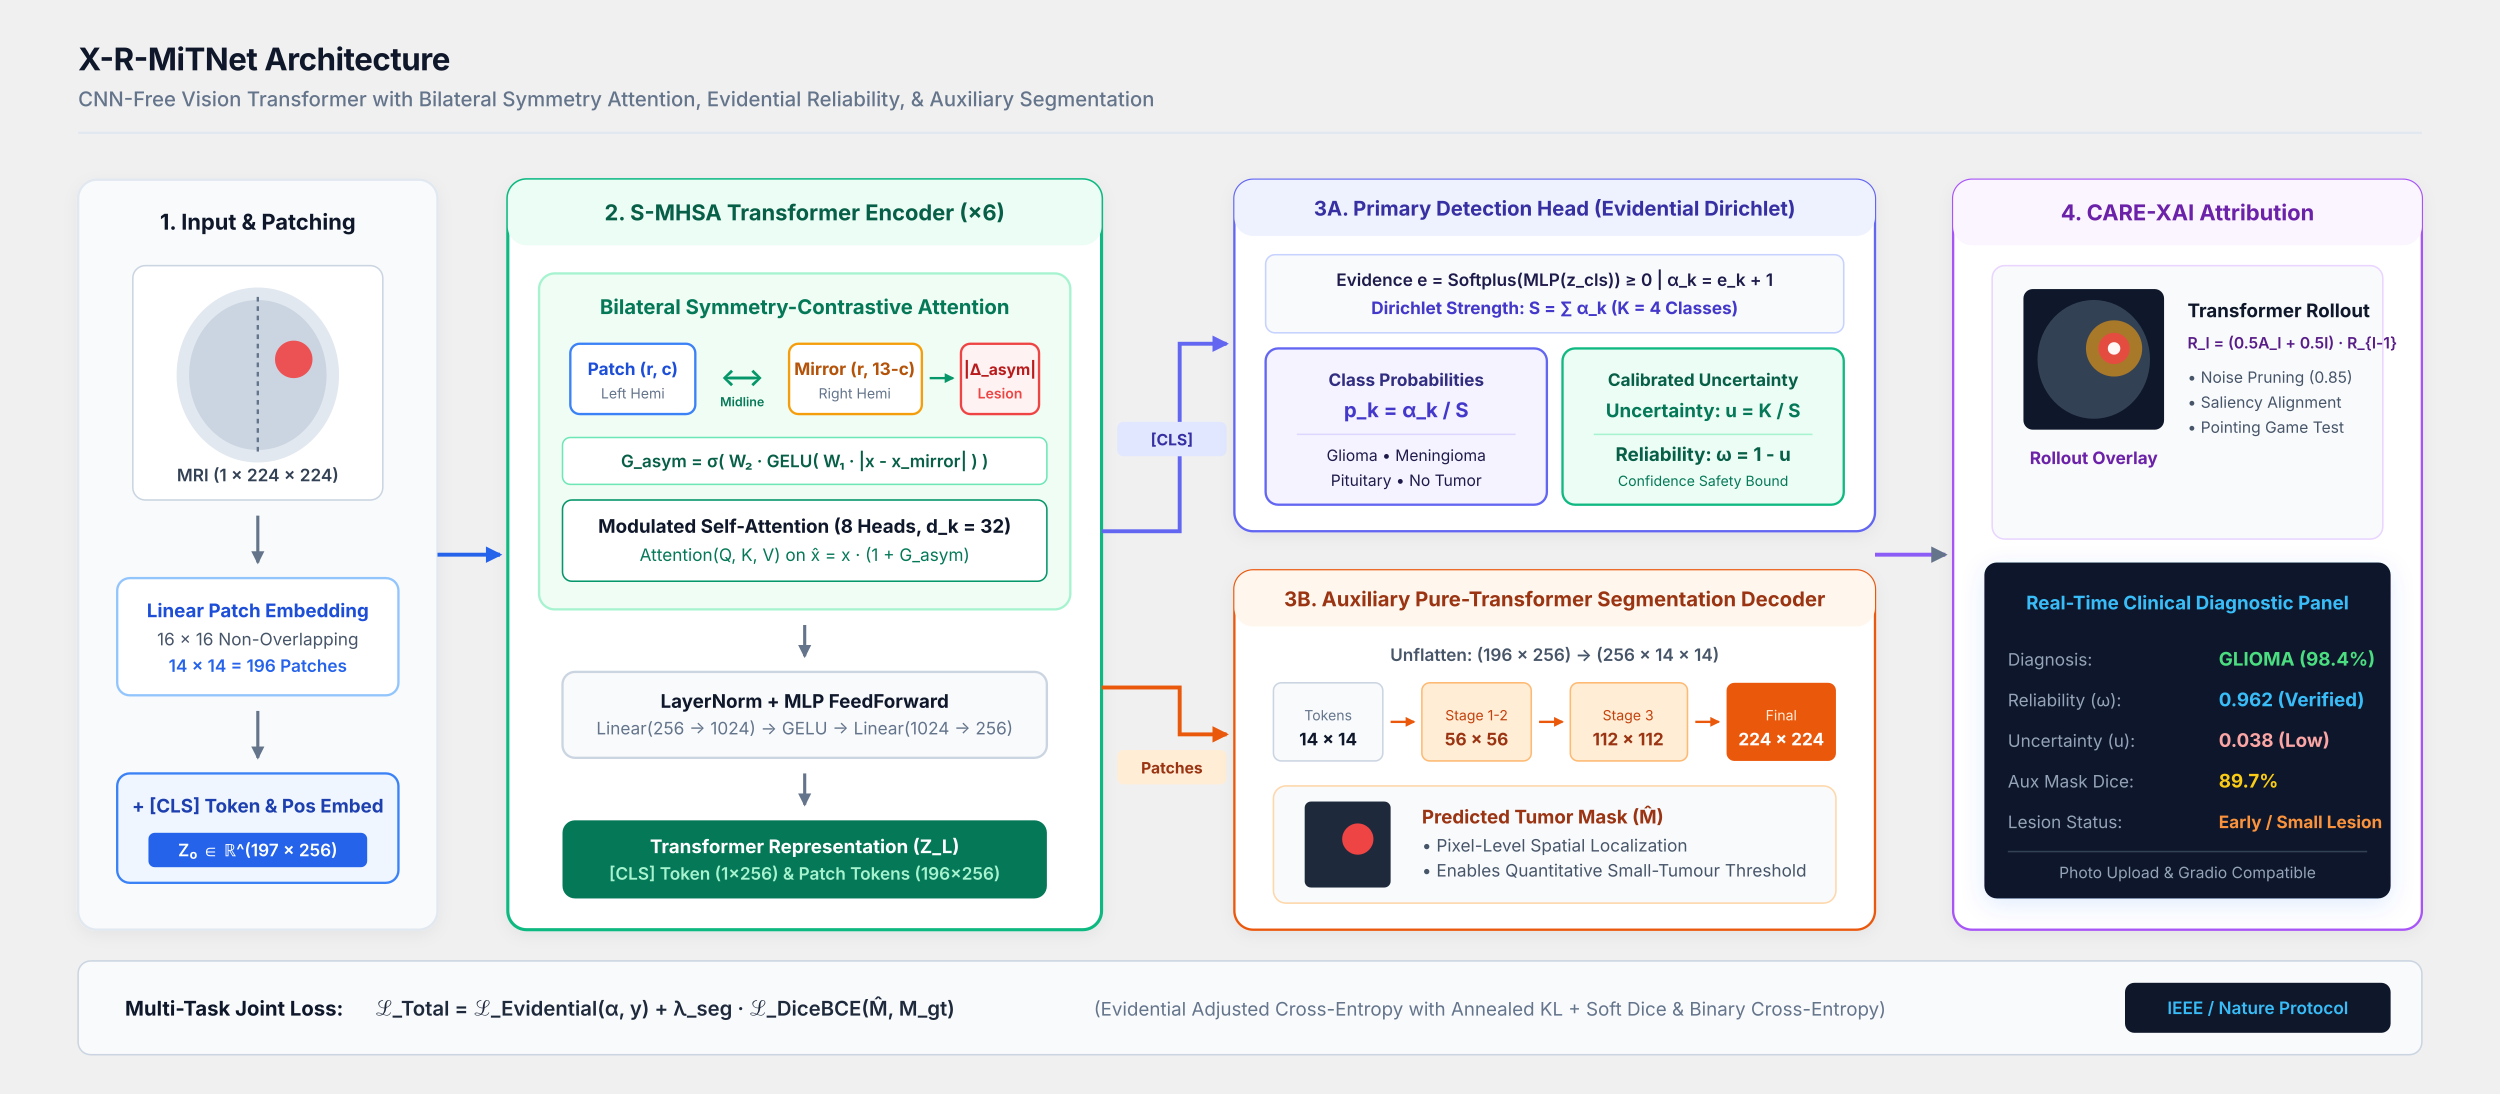
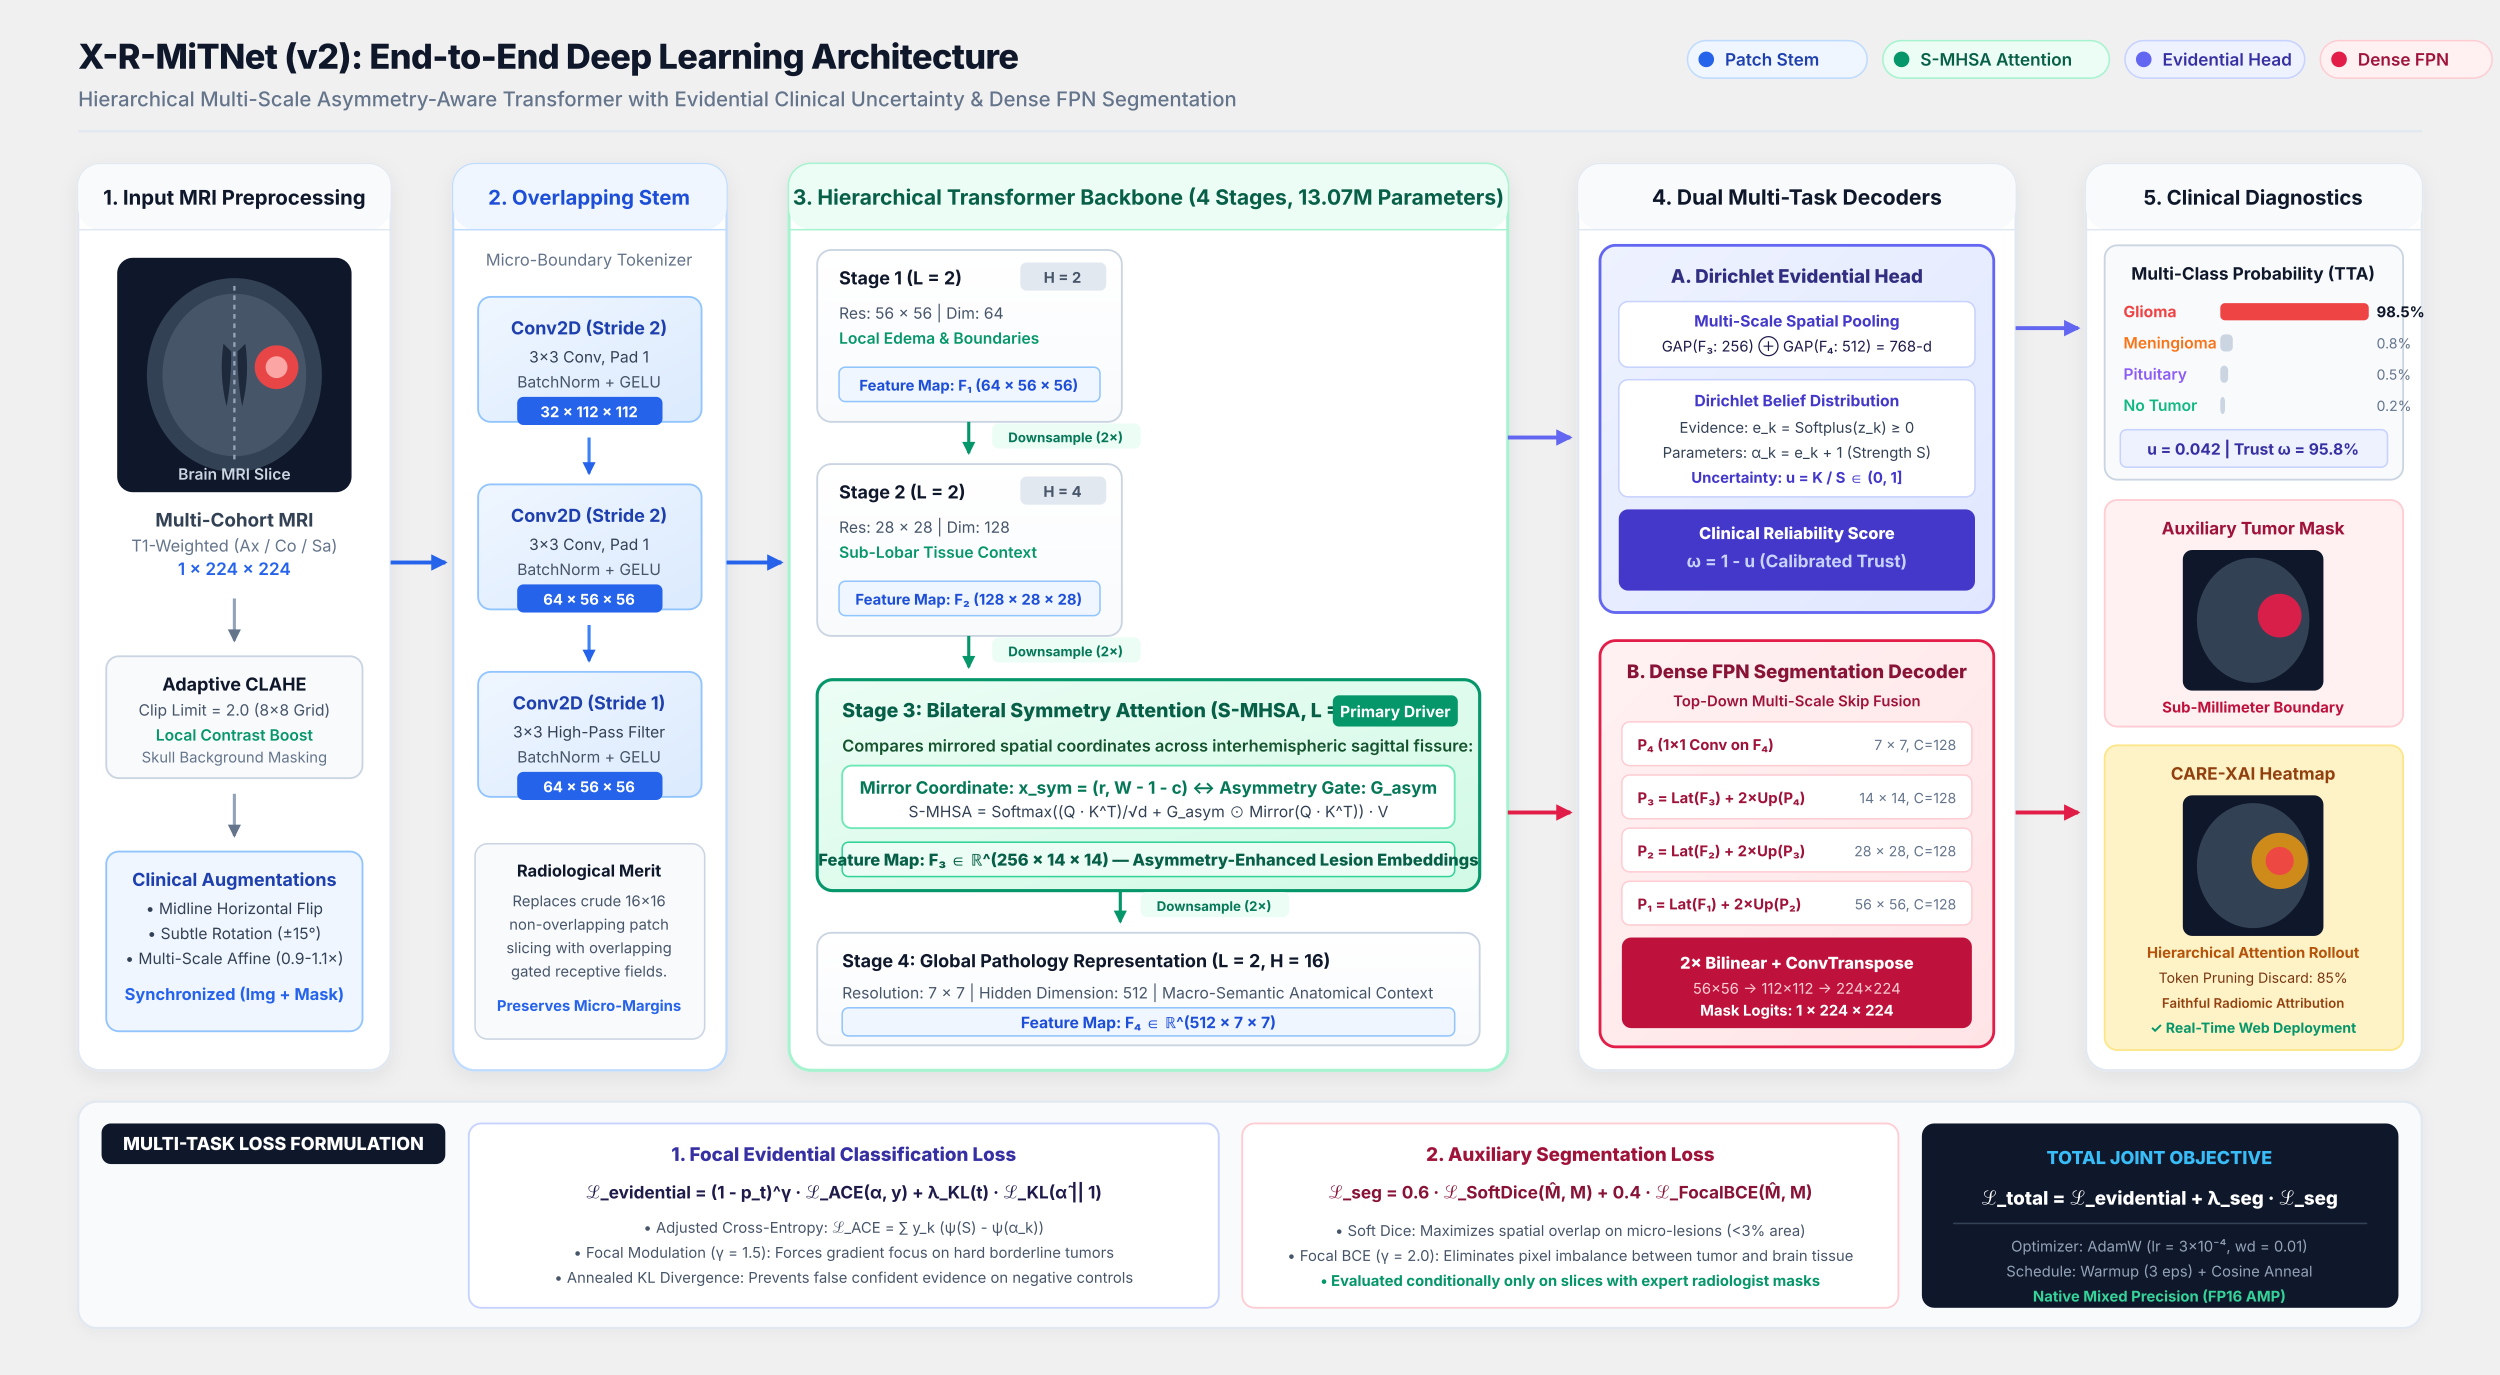
- <svg xmlns="http://www.w3.org/2000/svg" viewBox="0 0 1600 700" width="100%" height="100%" style="background:#ffffff; font-family:'Inter', -apple-system, BlinkMacSystemFont, 'Segoe UI', Roboto, Helvetica, Arial, sans-serif;">
+ <svg xmlns="http://www.w3.org/2000/svg" viewBox="0 0 1600 880" width="100%" height="100%" style="background:#ffffff; font-family:'Inter', -apple-system, BlinkMacSystemFont, 'Segoe UI', Roboto, Helvetica, Arial, sans-serif;">
  <defs>
-     <filter id="shadow-card" x="-4%" y="-4%" width="108%" height="110%" filterUnits="userSpaceOnUse">
-       <feDropShadow dx="0" dy="3" stdDeviation="5" flood-color="#0f172a" flood-opacity="0.05" />
+     <filter id="shadow-soft" x="-4%" y="-3%" width="108%" height="108%" filterUnits="userSpaceOnUse">
+       <feDropShadow dx="0" dy="2" stdDeviation="4" flood-color="#0f172a" flood-opacity="0.04" />
    </filter>
-     <filter id="shadow-active" x="-6%" y="-6%" width="112%" height="115%" filterUnits="userSpaceOnUse">
-       <feDropShadow dx="0" dy="4" stdDeviation="8" flood-color="#2563eb" flood-opacity="0.12" />
+     <filter id="shadow-card" x="-4%" y="-3%" width="108%" height="108%" filterUnits="userSpaceOnUse">
+       <feDropShadow dx="0" dy="4" stdDeviation="6" flood-color="#0f172a" flood-opacity="0.07" />
+     </filter>
+     <filter id="shadow-active" x="-5%" y="-4%" width="110%" height="110%" filterUnits="userSpaceOnUse">
+       <feDropShadow dx="0" dy="5" stdDeviation="8" flood-color="#2563eb" flood-opacity="0.10" />
    </filter>
    <marker id="arr-gray" viewBox="0 0 10 10" refX="6" refY="5" markerWidth="6" markerHeight="6" orient="auto-start-reverse">
      <path d="M 0 1.5 L 7 5 L 0 8.5 z" fill="#64748b" />
    </marker>
    <marker id="arr-blue" viewBox="0 0 10 10" refX="6" refY="5" markerWidth="6" markerHeight="6" orient="auto-start-reverse">
      <path d="M 0 1.5 L 7 5 L 0 8.5 z" fill="#2563eb" />
    </marker>
-     <marker id="arr-green" viewBox="0 0 10 10" refX="6" refY="5" markerWidth="6" markerHeight="6" orient="auto-start-reverse">
+     <marker id="arr-emerald" viewBox="0 0 10 10" refX="6" refY="5" markerWidth="6" markerHeight="6" orient="auto-start-reverse">
      <path d="M 0 1.5 L 7 5 L 0 8.5 z" fill="#059669" />
    </marker>
    <marker id="arr-indigo" viewBox="0 0 10 10" refX="6" refY="5" markerWidth="6" markerHeight="6" orient="auto-start-reverse">
      <path d="M 0 1.5 L 7 5 L 0 8.5 z" fill="#6366f1" />
    </marker>
-     <marker id="arr-orange" viewBox="0 0 10 10" refX="6" refY="5" markerWidth="6" markerHeight="6" orient="auto-start-reverse">
-       <path d="M 0 1.5 L 7 5 L 0 8.5 z" fill="#ea580c" />
-     </marker>
+     <marker id="arr-rose" viewBox="0 0 10 10" refX="6" refY="5" markerWidth="6" markerHeight="6" orient="auto-start-reverse">
+       <path d="M 0 1.5 L 7 5 L 0 8.5 z" fill="#e11d48" />
+     </marker>
+     <linearGradient id="grad-stem" x1="0%" y1="0%" x2="100%" y2="100%">
+       <stop offset="0%" stop-color="#eff6ff" />
+       <stop offset="100%" stop-color="#dbeafe" />
+     </linearGradient>
+     <linearGradient id="grad-stage" x1="0%" y1="0%" x2="0%" y2="100%">
+       <stop offset="0%" stop-color="#ffffff" />
+       <stop offset="100%" stop-color="#f8fafc" />
+     </linearGradient>
+     <linearGradient id="grad-symmetry" x1="0%" y1="0%" x2="100%" y2="100%">
+       <stop offset="0%" stop-color="#ecfdf5" />
+       <stop offset="100%" stop-color="#d1fae5" />
+     </linearGradient>
+     <linearGradient id="grad-evidential" x1="0%" y1="0%" x2="100%" y2="100%">
+       <stop offset="0%" stop-color="#eef2ff" />
+       <stop offset="100%" stop-color="#e0e7ff" />
+     </linearGradient>
+     <linearGradient id="grad-fpn" x1="0%" y1="0%" x2="100%" y2="100%">
+       <stop offset="0%" stop-color="#fff1f2" />
+       <stop offset="100%" stop-color="#ffe4e6" />
+     </linearGradient>
  </defs>
-   <text x="50" y="45" fill="#0f172a" font-size="20" font-weight="700" letter-spacing="-0.3">
-     X-R-MiTNet Architecture
-   </text>
-   <text x="50" y="68" fill="#64748b" font-size="13" font-weight="500">
-     CNN-Free Vision Transformer with Bilateral Symmetry Attention, Evidential Reliability, &amp; Auxiliary Segmentation
-   </text>
-   <line x1="50" y1="85" x2="1550" y2="85" stroke="#e2e8f0" stroke-width="1.5" />
-   <g id="block-input" transform="translate(50, 115)">
-     <rect x="0" y="0" width="230" height="480" rx="12" fill="#f8fafc" stroke="#e2e8f0" stroke-width="1.5" filter="url(#shadow-card)" />
-     <text x="115" y="32" fill="#0f172a" font-size="14" font-weight="700" text-anchor="middle">1. Input &amp; Patching</text>
-     <rect x="35" y="55" width="160" height="150" rx="8" fill="#ffffff" stroke="#cbd5e1" stroke-width="1" />
-     <ellipse cx="115" cy="125" rx="52" ry="56" fill="#e2e8f0" />
-     <ellipse cx="115" cy="125" rx="44" ry="48" fill="#cbd5e1" />
-     <line x1="115" y1="75" x2="115" y2="175" stroke="#64748b" stroke-width="1.5" stroke-dasharray="3,3" />
-     <circle cx="138" cy="115" r="12" fill="#ef4444" opacity="0.9" />
-     <text x="115" y="193" fill="#334155" font-size="11" font-weight="600" text-anchor="middle">MRI (1 × 224 × 224)</text>
-     <line x1="115" y1="215" x2="115" y2="245" stroke="#64748b" stroke-width="2" marker-end="url(#arr-gray)" />
-     <rect x="25" y="255" width="180" height="75" rx="8" fill="#ffffff" stroke="#93c5fd" stroke-width="1.5" />
-     <text x="115" y="280" fill="#1d4ed8" font-size="12" font-weight="700" text-anchor="middle">Linear Patch Embedding</text>
-     <text x="115" y="298" fill="#475569" font-size="11" text-anchor="middle">16 × 16 Non-Overlapping</text>
-     <text x="115" y="315" fill="#2563eb" font-size="11" font-weight="600" text-anchor="middle">14 × 14 = 196 Patches</text>
-     <line x1="115" y1="340" x2="115" y2="370" stroke="#64748b" stroke-width="2" marker-end="url(#arr-gray)" />
-     <rect x="25" y="380" width="180" height="70" rx="8" fill="#eff6ff" stroke="#3b82f6" stroke-width="1.5" />
-     <text x="115" y="405" fill="#1e40af" font-size="12" font-weight="700" text-anchor="middle">+ [CLS] Token &amp; Pos Embed</text>
-     <rect x="45" y="418" width="140" height="22" rx="4" fill="#2563eb" />
-     <text x="115" y="433" fill="#ffffff" font-size="11" font-weight="600" text-anchor="middle">Z₀ ∈ ℝ^(197 × 256)</text>
-   </g>
-   <line x1="280" y1="355" x2="320" y2="355" stroke="#2563eb" stroke-width="2.5" marker-end="url(#arr-blue)" />
-   <g id="block-encoder" transform="translate(325, 115)">
-     <rect x="0" y="0" width="380" height="480" rx="12" fill="#ffffff" stroke="#10b981" stroke-width="2" filter="url(#shadow-card)" />
-     <rect x="0" y="0" width="380" height="42" rx="12" fill="#ecfdf5" />
-     <text x="190" y="26" fill="#065f46" font-size="14" font-weight="700" text-anchor="middle">
-       2. S-MHSA Transformer Encoder (×6)
+   <g id="header">
+     <text x="50" y="44" fill="#0f172a" font-size="22" font-weight="800" letter-spacing="-0.4">
+       X-R-MiTNet (v2): End-to-End Deep Learning Architecture
    </text>
-     <rect x="20" y="60" width="340" height="215" rx="10" fill="#f0fdf4" stroke="#a7f3d0" stroke-width="1.5" />
-     <text x="190" y="86" fill="#047857" font-size="13" font-weight="700" text-anchor="middle">
-       Bilateral Symmetry-Contrastive Attention
+     <text x="50" y="68" fill="#64748b" font-size="13" font-weight="500">
+       Hierarchical Multi-Scale Asymmetry-Aware Transformer with Evidential Clinical Uncertainty &amp; Dense FPN Segmentation
    </text>
-     <g transform="translate(40, 105)">
-       <rect x="0" y="0" width="80" height="45" rx="6" fill="#ffffff" stroke="#3b82f6" stroke-width="1.5" />
-       <text x="40" y="20" fill="#1d4ed8" font-size="11" font-weight="700" text-anchor="middle">Patch (r, c)</text>
-       <text x="40" y="35" fill="#64748b" font-size="9" text-anchor="middle">Left Hemi</text>
-       <text x="110" y="27" fill="#059669" font-size="16" font-weight="700" text-anchor="middle">⟷</text>
-       <text x="110" y="40" fill="#047857" font-size="8" font-weight="600" text-anchor="middle">Midline</text>
-       <rect x="140" y="0" width="85" height="45" rx="6" fill="#ffffff" stroke="#f59e0b" stroke-width="1.5" />
-       <text x="182" y="20" fill="#b45309" font-size="11" font-weight="700" text-anchor="middle">Mirror (r, 13-c)</text>
-       <text x="182" y="35" fill="#64748b" font-size="9" text-anchor="middle">Right Hemi</text>
-       <line x1="230" y1="22" x2="245" y2="22" stroke="#059669" stroke-width="1.5" marker-end="url(#arr-green)" />
-       <rect x="250" y="0" width="50" height="45" rx="6" fill="#fef2f2" stroke="#ef4444" stroke-width="1.5" />
-       <text x="275" y="20" fill="#b91c1c" font-size="10" font-weight="700" text-anchor="middle">|Δ_asym|</text>
-       <text x="275" y="35" fill="#ef4444" font-size="9" font-weight="600" text-anchor="middle">Lesion</text>
-     </g>
-     <rect x="35" y="165" width="310" height="30" rx="5" fill="#ffffff" stroke="#6ee7b7" stroke-width="1" />
-     <text x="190" y="184" fill="#065f46" font-size="11" font-weight="600" text-anchor="middle">
-       G_asym = σ( W₂ · GELU( W₁ · |x - x_mirror| ) )
+     <g transform="translate(1080, 26)">
+       <rect x="0" y="0" width="115" height="24" rx="12" fill="#eff6ff" stroke="#bfdbfe" />
+       <circle cx="12" cy="12" r="5" fill="#2563eb" />
+       <text x="24" y="16" fill="#1e40af" font-size="11" font-weight="600">Patch Stem</text>
+       <rect x="125" y="0" width="145" height="24" rx="12" fill="#ecfdf5" stroke="#a7f3d0" />
+       <circle cx="137" cy="12" r="5" fill="#059669" />
+       <text x="149" y="16" fill="#065f46" font-size="11" font-weight="600">S-MHSA Attention</text>
+       <rect x="280" y="0" width="115" height="24" rx="12" fill="#eef2ff" stroke="#c7d2fe" />
+       <circle cx="292" cy="12" r="5" fill="#6366f1" />
+       <text x="304" y="16" fill="#3730a3" font-size="11" font-weight="600">Evidential Head</text>
+       <rect x="405" y="0" width="110" height="24" rx="12" fill="#fff1f2" stroke="#fecdd3" />
+       <circle cx="417" cy="12" r="5" fill="#e11d48" />
+       <text x="429" y="16" fill="#9f1239" font-size="11" font-weight="600">Dense FPN</text>
+     </g>
+     <line x1="50" y1="84" x2="1550" y2="84" stroke="#e2e8f0" stroke-width="1.5" />
+   </g>
+   <g id="col-input" transform="translate(50, 105)">
+     <rect x="0" y="0" width="200" height="580" rx="14" fill="#ffffff" stroke="#e2e8f0" stroke-width="1.5" filter="url(#shadow-card)" />
+     <rect x="0" y="0" width="200" height="42" rx="14" fill="#f8fafc" />
+     <text x="100" y="26" fill="#0f172a" font-size="13" font-weight="700" text-anchor="middle">1. Input MRI Preprocessing</text>
+     <line x1="0" y1="42" x2="200" y2="42" stroke="#e2e8f0" stroke-width="1" />
+     <g transform="translate(25, 60)">
+       <rect x="0" y="0" width="150" height="150" rx="10" fill="#0f172a" />
+       <ellipse cx="75" cy="75" rx="56" ry="62" fill="#334155" />
+       <ellipse cx="75" cy="75" rx="46" ry="52" fill="#475569" />
+       <path d="M 68 55 Q 65 75 70 95 Q 73 80 73 60 Z" fill="#1e293b" />
+       <path d="M 82 55 Q 85 75 80 95 Q 77 80 77 60 Z" fill="#1e293b" />
+       <line x1="75" y1="18" x2="75" y2="132" stroke="#94a3b8" stroke-width="1.5" stroke-dasharray="3,3" />
+       <circle cx="102" cy="70" r="14" fill="#ef4444" opacity="0.95" />
+       <circle cx="102" cy="70" r="7" fill="#fca5a5" />
+       <text x="75" y="142" fill="#cbd5e1" font-size="10" font-weight="600" text-anchor="middle">Brain MRI Slice</text>
+     </g>
+     <text x="100" y="232" fill="#334155" font-size="12" font-weight="700" text-anchor="middle">Multi-Cohort MRI</text>
+     <text x="100" y="248" fill="#64748b" font-size="10.5" text-anchor="middle">T1-Weighted (Ax / Co / Sa)</text>
+     <text x="100" y="263" fill="#2563eb" font-size="11" font-weight="600" text-anchor="middle">1 × 224 × 224</text>
+     <line x1="100" y1="278" x2="100" y2="305" stroke="#94a3b8" stroke-width="2" marker-end="url(#arr-gray)" />
+     <rect x="18" y="315" width="164" height="78" rx="8" fill="#f8fafc" stroke="#cbd5e1" stroke-width="1.2" />
+     <text x="100" y="337" fill="#0f172a" font-size="11.5" font-weight="700" text-anchor="middle">Adaptive CLAHE</text>
+     <text x="100" y="353" fill="#475569" font-size="10" text-anchor="middle">Clip Limit = 2.0 (8×8 Grid)</text>
+     <text x="100" y="369" fill="#059669" font-size="10" font-weight="600" text-anchor="middle">Local Contrast Boost</text>
+     <text x="100" y="383" fill="#64748b" font-size="9.5" text-anchor="middle">Skull Background Masking</text>
+     <line x1="100" y1="403" x2="100" y2="430" stroke="#94a3b8" stroke-width="2" marker-end="url(#arr-gray)" />
+     <rect x="18" y="440" width="164" height="115" rx="8" fill="#eff6ff" stroke="#93c5fd" stroke-width="1.2" />
+     <text x="100" y="462" fill="#1e40af" font-size="11.5" font-weight="700" text-anchor="middle">Clinical Augmentations</text>
+     <text x="100" y="480" fill="#334155" font-size="10" text-anchor="middle">• Midline Horizontal Flip</text>
+     <text x="100" y="496" fill="#334155" font-size="10" text-anchor="middle">• Subtle Rotation (±15°)</text>
+     <text x="100" y="512" fill="#334155" font-size="10" text-anchor="middle">• Multi-Scale Affine (0.9-1.1×)</text>
+     <text x="100" y="535" fill="#2563eb" font-size="10.5" font-weight="700" text-anchor="middle">Synchronized (Img + Mask)</text>
+   </g>
+   <line x1="250" y1="360" x2="285" y2="360" stroke="#2563eb" stroke-width="2.5" marker-end="url(#arr-blue)" />
+   <g id="col-stem" transform="translate(290, 105)">
+     <rect x="0" y="0" width="175" height="580" rx="14" fill="#ffffff" stroke="#bfdbfe" stroke-width="1.5" filter="url(#shadow-card)" />
+     <rect x="0" y="0" width="175" height="42" rx="14" fill="#eff6ff" />
+     <text x="87" y="26" fill="#1d4ed8" font-size="13" font-weight="700" text-anchor="middle">2. Overlapping Stem</text>
+     <line x1="0" y1="42" x2="175" y2="42" stroke="#bfdbfe" stroke-width="1" />
+     <text x="87" y="65" fill="#64748b" font-size="10.5" text-anchor="middle">Micro-Boundary Tokenizer</text>
+     <g transform="translate(16, 85)">
+       <rect x="0" y="0" width="143" height="80" rx="8" fill="url(#grad-stem)" stroke="#93c5fd" stroke-width="1.2" />
+       <text x="71" y="24" fill="#1e40af" font-size="11.5" font-weight="700" text-anchor="middle">Conv2D (Stride 2)</text>
+       <text x="71" y="42" fill="#334155" font-size="10" text-anchor="middle">3×3 Conv, Pad 1</text>
+       <text x="71" y="58" fill="#475569" font-size="10" text-anchor="middle">BatchNorm + GELU</text>
+       <rect x="25" y="64" width="93" height="18" rx="4" fill="#2563eb" />
+       <text x="71" y="77" fill="#ffffff" font-size="9.5" font-weight="700" text-anchor="middle">32 × 112 × 112</text>
+     </g>
+     <line x1="87" y1="175" x2="87" y2="198" stroke="#3b82f6" stroke-width="2" marker-end="url(#arr-blue)" />
+     <g transform="translate(16, 205)">
+       <rect x="0" y="0" width="143" height="80" rx="8" fill="url(#grad-stem)" stroke="#93c5fd" stroke-width="1.2" />
+       <text x="71" y="24" fill="#1e40af" font-size="11.5" font-weight="700" text-anchor="middle">Conv2D (Stride 2)</text>
+       <text x="71" y="42" fill="#334155" font-size="10" text-anchor="middle">3×3 Conv, Pad 1</text>
+       <text x="71" y="58" fill="#475569" font-size="10" text-anchor="middle">BatchNorm + GELU</text>
+       <rect x="25" y="64" width="93" height="18" rx="4" fill="#2563eb" />
+       <text x="71" y="77" fill="#ffffff" font-size="9.5" font-weight="700" text-anchor="middle">64 × 56 × 56</text>
+     </g>
+     <line x1="87" y1="295" x2="87" y2="318" stroke="#3b82f6" stroke-width="2" marker-end="url(#arr-blue)" />
+     <g transform="translate(16, 325)">
+       <rect x="0" y="0" width="143" height="80" rx="8" fill="url(#grad-stem)" stroke="#93c5fd" stroke-width="1.2" />
+       <text x="71" y="24" fill="#1e40af" font-size="11.5" font-weight="700" text-anchor="middle">Conv2D (Stride 1)</text>
+       <text x="71" y="42" fill="#334155" font-size="10" text-anchor="middle">3×3 High-Pass Filter</text>
+       <text x="71" y="58" fill="#475569" font-size="10" text-anchor="middle">BatchNorm + GELU</text>
+       <rect x="25" y="64" width="93" height="18" rx="4" fill="#2563eb" />
+       <text x="71" y="77" fill="#ffffff" font-size="9.5" font-weight="700" text-anchor="middle">64 × 56 × 56</text>
+     </g>
+     <rect x="14" y="435" width="147" height="125" rx="8" fill="#f8fafc" stroke="#cbd5e1" stroke-width="1" />
+     <text x="87" y="456" fill="#0f172a" font-size="10.5" font-weight="700" text-anchor="middle">Radiological Merit</text>
+     <text x="87" y="475" fill="#475569" font-size="9.5" text-anchor="middle">Replaces crude 16×16</text>
+     <text x="87" y="490" fill="#475569" font-size="9.5" text-anchor="middle">non-overlapping patch</text>
+     <text x="87" y="505" fill="#475569" font-size="9.5" text-anchor="middle">slicing with overlapping</text>
+     <text x="87" y="520" fill="#475569" font-size="9.5" text-anchor="middle">gated receptive fields.</text>
+     <text x="87" y="542" fill="#2563eb" font-size="9.5" font-weight="700" text-anchor="middle">Preserves Micro-Margins</text>
+   </g>
+   <line x1="465" y1="360" x2="500" y2="360" stroke="#2563eb" stroke-width="2.5" marker-end="url(#arr-blue)" />
+   <g id="col-stages" transform="translate(505, 105)">
+     <rect x="0" y="0" width="460" height="580" rx="14" fill="#ffffff" stroke="#a7f3d0" stroke-width="2" filter="url(#shadow-card)" />
+     <rect x="0" y="0" width="460" height="42" rx="14" fill="#ecfdf5" />
+     <text x="230" y="26" fill="#065f46" font-size="13.5" font-weight="700" text-anchor="middle">
+       3. Hierarchical Transformer Backbone (4 Stages, 13.07M Parameters)
    </text>
-     <rect x="35" y="205" width="310" height="52" rx="6" fill="#ffffff" stroke="#059669" stroke-width="1" />
-     <text x="190" y="226" fill="#0f172a" font-size="12" font-weight="700" text-anchor="middle">
-       Modulated Self-Attention (8 Heads, d_k = 32)
+     <line x1="0" y1="42" x2="460" y2="42" stroke="#a7f3d0" stroke-width="1" />
+     <g transform="translate(18, 55)">
+       <rect x="0" y="0" width="195" height="110" rx="9" fill="url(#grad-stage)" stroke="#cbd5e1" stroke-width="1.2" />
+       <text x="14" y="22" fill="#0f172a" font-size="11.5" font-weight="700">Stage 1 (L = 2)</text>
+       <rect x="130" y="8" width="55" height="18" rx="4" fill="#e2e8f0" />
+       <text x="157" y="21" fill="#475569" font-size="9.5" font-weight="700" text-anchor="middle">H = 2</text>
+       <text x="14" y="44" fill="#475569" font-size="10">Res: 56 × 56 | Dim: 64</text>
+       <text x="14" y="60" fill="#059669" font-size="10" font-weight="600">Local Edema &amp; Boundaries</text>
+       <rect x="14" y="75" width="167" height="22" rx="4" fill="#eff6ff" stroke="#93c5fd" />
+       <text x="97" y="90" fill="#1d4ed8" font-size="9.5" font-weight="700" text-anchor="middle">Feature Map: F₁ (64 × 56 × 56)</text>
+     </g>
+     <path d="M 115 165 L 115 185" stroke="#059669" stroke-width="2" marker-end="url(#arr-emerald)" />
+     <rect x="130" y="166" width="95" height="16" rx="4" fill="#ecfdf5" />
+     <text x="177" y="178" fill="#047857" font-size="8.5" font-weight="700" text-anchor="middle">Downsample (2×)</text>
+     <g transform="translate(18, 192)">
+       <rect x="0" y="0" width="195" height="110" rx="9" fill="url(#grad-stage)" stroke="#cbd5e1" stroke-width="1.2" />
+       <text x="14" y="22" fill="#0f172a" font-size="11.5" font-weight="700">Stage 2 (L = 2)</text>
+       <rect x="130" y="8" width="55" height="18" rx="4" fill="#e2e8f0" />
+       <text x="157" y="21" fill="#475569" font-size="9.5" font-weight="700" text-anchor="middle">H = 4</text>
+       <text x="14" y="44" fill="#475569" font-size="10">Res: 28 × 28 | Dim: 128</text>
+       <text x="14" y="60" fill="#059669" font-size="10" font-weight="600">Sub-Lobar Tissue Context</text>
+       <rect x="14" y="75" width="167" height="22" rx="4" fill="#eff6ff" stroke="#93c5fd" />
+       <text x="97" y="90" fill="#1d4ed8" font-size="9.5" font-weight="700" text-anchor="middle">Feature Map: F₂ (128 × 28 × 28)</text>
+     </g>
+     <path d="M 115 302 L 115 322" stroke="#059669" stroke-width="2" marker-end="url(#arr-emerald)" />
+     <rect x="130" y="303" width="95" height="16" rx="4" fill="#ecfdf5" />
+     <text x="177" y="315" fill="#047857" font-size="8.5" font-weight="700" text-anchor="middle">Downsample (2×)</text>
+     <g transform="translate(18, 330)">
+       <rect x="0" y="0" width="424" height="135" rx="10" fill="url(#grad-symmetry)" stroke="#059669" stroke-width="2" />
+       <text x="16" y="24" fill="#065f46" font-size="12.5" font-weight="800">
+         Stage 3: Bilateral Symmetry Attention (S-MHSA, L = 4, H = 8)
+       </text>
+       <rect x="330" y="10" width="80" height="20" rx="4" fill="#059669" />
+       <text x="370" y="24" fill="#ffffff" font-size="10" font-weight="700" text-anchor="middle">Primary Driver</text>
+       <text x="16" y="46" fill="#14532d" font-size="10.5" font-weight="600">
+         Compares mirrored spatial coordinates across interhemispheric sagittal fissure:
+       </text>
+       <rect x="16" y="55" width="392" height="40" rx="6" fill="#ffffff" stroke="#6ee7b7" stroke-width="1.2" />
+       <text x="212" y="73" fill="#047857" font-size="11" font-weight="700" text-anchor="middle">
+         Mirror Coordinate: x_sym = (r, W - 1 - c) ↔ Asymmetry Gate: G_asym
+       </text>
+       <text x="212" y="88" fill="#334155" font-size="10" text-anchor="middle">
+         S-MHSA = Softmax((Q · K^T)/√d + G_asym ⊙ Mirror(Q · K^T)) · V
+       </text>
+       <rect x="16" y="104" width="392" height="22" rx="4" fill="#ecfdf5" stroke="#34d399" />
+       <text x="212" y="119" fill="#065f46" font-size="10.5" font-weight="800" text-anchor="middle">
+         Feature Map: F₃ ∈ ℝ^(256 × 14 × 14) — Asymmetry-Enhanced Lesion Embeddings
+       </text>
+     </g>
+     <path d="M 212 465 L 212 485" stroke="#059669" stroke-width="2" marker-end="url(#arr-emerald)" />
+     <rect x="225" y="466" width="95" height="16" rx="4" fill="#ecfdf5" />
+     <text x="272" y="478" fill="#047857" font-size="8.5" font-weight="700" text-anchor="middle">Downsample (2×)</text>
+     <g transform="translate(18, 492)">
+       <rect x="0" y="0" width="424" height="72" rx="9" fill="url(#grad-stage)" stroke="#cbd5e1" stroke-width="1.2" />
+       <text x="16" y="22" fill="#0f172a" font-size="11.5" font-weight="700">Stage 4: Global Pathology Representation (L = 2, H = 16)</text>
+       <text x="16" y="42" fill="#475569" font-size="10">Resolution: 7 × 7 | Hidden Dimension: 512 | Macro-Semantic Anatomical Context</text>
+       <rect x="16" y="48" width="392" height="18" rx="4" fill="#eff6ff" stroke="#93c5fd" />
+       <text x="212" y="61" fill="#1d4ed8" font-size="10" font-weight="700" text-anchor="middle">
+         Feature Map: F₄ ∈ ℝ^(512 × 7 × 7)
+       </text>
+     </g>
+   </g>
+   <line x1="965" y1="280" x2="1005" y2="280" stroke="#6366f1" stroke-width="2.5" marker-end="url(#arr-indigo)" />
+   <line x1="965" y1="520" x2="1005" y2="520" stroke="#e11d48" stroke-width="2.5" marker-end="url(#arr-rose)" />
+   <g id="col-decoders" transform="translate(1010, 105)">
+     <rect x="0" y="0" width="280" height="580" rx="14" fill="#ffffff" stroke="#e2e8f0" stroke-width="1.5" filter="url(#shadow-card)" />
+     <rect x="0" y="0" width="280" height="42" rx="14" fill="#f8fafc" />
+     <text x="140" y="26" fill="#0f172a" font-size="13.5" font-weight="700" text-anchor="middle">4. Dual Multi-Task Decoders</text>
+     <line x1="0" y1="42" x2="280" y2="42" stroke="#e2e8f0" stroke-width="1" />
+     <g transform="translate(14, 52)">
+       <rect x="0" y="0" width="252" height="235" rx="10" fill="url(#grad-evidential)" stroke="#6366f1" stroke-width="1.8" />
+       <text x="126" y="24" fill="#312e81" font-size="12" font-weight="800" text-anchor="middle">
+         A. Dirichlet Evidential Head
+       </text>
+       <rect x="12" y="36" width="228" height="42" rx="6" fill="#ffffff" stroke="#c7d2fe" />
+       <text x="126" y="52" fill="#4338ca" font-size="10" font-weight="700" text-anchor="middle">Multi-Scale Spatial Pooling</text>
+       <text x="126" y="68" fill="#1e1b4b" font-size="9.5" text-anchor="middle">GAP(F₃: 256) ⊕ GAP(F₄: 512) = 768-d</text>
+       <rect x="12" y="86" width="228" height="75" rx="6" fill="#ffffff" stroke="#c7d2fe" />
+       <text x="126" y="103" fill="#4338ca" font-size="10" font-weight="700" text-anchor="middle">Dirichlet Belief Distribution</text>
+       <text x="126" y="120" fill="#334155" font-size="9.5" text-anchor="middle">Evidence: e_k = Softplus(z_k) ≥ 0</text>
+       <text x="126" y="136" fill="#334155" font-size="9.5" text-anchor="middle">Parameters: α_k = e_k + 1 (Strength S)</text>
+       <text x="126" y="152" fill="#4338ca" font-size="9.5" font-weight="700" text-anchor="middle">Uncertainty: u = K / S ∈ (0, 1]</text>
+       <rect x="12" y="169" width="228" height="52" rx="6" fill="#4338ca" />
+       <text x="126" y="188" fill="#ffffff" font-size="10.5" font-weight="800" text-anchor="middle">Clinical Reliability Score</text>
+       <text x="126" y="206" fill="#c7d2fe" font-size="11" font-weight="700" text-anchor="middle">ω = 1 - u  (Calibrated Trust)</text>
+     </g>
+     <g transform="translate(14, 305)">
+       <rect x="0" y="0" width="252" height="260" rx="10" fill="url(#grad-fpn)" stroke="#e11d48" stroke-width="1.8" />
+       <text x="126" y="24" fill="#881337" font-size="12" font-weight="800" text-anchor="middle">
+         B. Dense FPN Segmentation Decoder
+       </text>
+       <text x="126" y="42" fill="#9f1239" font-size="9.5" font-weight="600" text-anchor="middle">Top-Down Multi-Scale Skip Fusion</text>
+       <g transform="translate(14, 52)">
+         <rect x="0" y="0" width="224" height="28" rx="5" fill="#ffffff" stroke="#fecdd3" />
+         <text x="10" y="18" fill="#9f1239" font-size="9.5" font-weight="700">P₄ (1×1 Conv on F₄)</text>
+         <text x="214" y="18" fill="#64748b" font-size="9" text-anchor="end">7 × 7, C=128</text>
+         <rect x="0" y="34" width="224" height="28" rx="5" fill="#ffffff" stroke="#fecdd3" />
+         <text x="10" y="52" fill="#9f1239" font-size="9.5" font-weight="700">P₃ = Lat(F₃) + 2×Up(P₄)</text>
+         <text x="214" y="52" fill="#64748b" font-size="9" text-anchor="end">14 × 14, C=128</text>
+         <rect x="0" y="68" width="224" height="28" rx="5" fill="#ffffff" stroke="#fecdd3" />
+         <text x="10" y="86" fill="#9f1239" font-size="9.5" font-weight="700">P₂ = Lat(F₂) + 2×Up(P₃)</text>
+         <text x="214" y="86" fill="#64748b" font-size="9" text-anchor="end">28 × 28, C=128</text>
+         <rect x="0" y="102" width="224" height="28" rx="5" fill="#ffffff" stroke="#fecdd3" />
+         <text x="10" y="120" fill="#9f1239" font-size="9.5" font-weight="700">P₁ = Lat(F₁) + 2×Up(P₂)</text>
+         <text x="214" y="120" fill="#64748b" font-size="9" text-anchor="end">56 × 56, C=128</text>
+       </g>
+       <rect x="14" y="190" width="224" height="58" rx="6" fill="#be123c" />
+       <text x="126" y="210" fill="#ffffff" font-size="10.5" font-weight="800" text-anchor="middle">2× Bilinear + ConvTranspose</text>
+       <text x="126" y="226" fill="#fecdd3" font-size="9.5" text-anchor="middle">56×56 → 112×112 → 224×224</text>
+       <text x="126" y="240" fill="#ffffff" font-size="9.5" font-weight="700" text-anchor="middle">Mask Logits: 1 × 224 × 224</text>
+     </g>
+   </g>
+   <line x1="1290" y1="210" x2="1330" y2="210" stroke="#6366f1" stroke-width="2.5" marker-end="url(#arr-indigo)" />
+   <line x1="1290" y1="520" x2="1330" y2="520" stroke="#e11d48" stroke-width="2.5" marker-end="url(#arr-rose)" />
+   <g id="col-outputs" transform="translate(1335, 105)">
+     <rect x="0" y="0" width="215" height="580" rx="14" fill="#ffffff" stroke="#e2e8f0" stroke-width="1.5" filter="url(#shadow-card)" />
+     <rect x="0" y="0" width="215" height="42" rx="14" fill="#f8fafc" />
+     <text x="107" y="26" fill="#0f172a" font-size="13" font-weight="700" text-anchor="middle">5. Clinical Diagnostics</text>
+     <line x1="0" y1="42" x2="215" y2="42" stroke="#e2e8f0" stroke-width="1" />
+     <g transform="translate(12, 52)">
+       <rect x="0" y="0" width="191" height="150" rx="8" fill="#f8fafc" stroke="#cbd5e1" stroke-width="1.2" />
+       <text x="95" y="22" fill="#0f172a" font-size="11" font-weight="700" text-anchor="middle">Multi-Class Probability (TTA)</text>
+       <g transform="translate(12, 34)">
+         <text x="0" y="12" fill="#ef4444" font-size="10" font-weight="700">Glioma</text>
+         <rect x="62" y="3" width="95" height="11" rx="3" fill="#ef4444" />
+         <text x="162" y="12" fill="#0f172a" font-size="9.5" font-weight="700">98.5%</text>
+         <text x="0" y="32" fill="#f97316" font-size="10" font-weight="600">Meningioma</text>
+         <rect x="62" y="23" width="8" height="11" rx="3" fill="#cbd5e1" />
+         <text x="162" y="32" fill="#64748b" font-size="9">0.8%</text>
+         <text x="0" y="52" fill="#8b5cf6" font-size="10" font-weight="600">Pituitary</text>
+         <rect x="62" y="43" width="5" height="11" rx="3" fill="#cbd5e1" />
+         <text x="162" y="52" fill="#64748b" font-size="9">0.5%</text>
+         <text x="0" y="72" fill="#10b981" font-size="10" font-weight="600">No Tumor</text>
+         <rect x="62" y="63" width="3" height="11" rx="3" fill="#cbd5e1" />
+         <text x="162" y="72" fill="#64748b" font-size="9">0.2%</text>
+       </g>
+       <rect x="10" y="118" width="171" height="24" rx="4" fill="#eef2ff" stroke="#c7d2fe" />
+       <text x="95" y="134" fill="#3730a3" font-size="10" font-weight="700" text-anchor="middle">
+         u = 0.042 | Trust ω = 95.8%
+       </text>
+     </g>
+     <g transform="translate(12, 215)">
+       <rect x="0" y="0" width="191" height="145" rx="8" fill="#fff1f2" stroke="#fecdd3" stroke-width="1.2" />
+       <text x="95" y="22" fill="#9f1239" font-size="11" font-weight="700" text-anchor="middle">Auxiliary Tumor Mask</text>
+       <g transform="translate(50, 32)">
+         <rect x="0" y="0" width="90" height="90" rx="6" fill="#0f172a" />
+         <ellipse cx="45" cy="45" rx="36" ry="40" fill="#334155" />
+         <circle cx="62" cy="42" r="14" fill="#e11d48" opacity="0.95" />
+       </g>
+       <text x="95" y="136" fill="#be123c" font-size="9.5" font-weight="700" text-anchor="middle">
+         Sub-Millimeter Boundary
+       </text>
+     </g>
+     <g transform="translate(12, 372)">
+       <rect x="0" y="0" width="191" height="195" rx="8" fill="#fef3c7" stroke="#fde68a" stroke-width="1.2" />
+       <text x="95" y="22" fill="#92400e" font-size="11" font-weight="700" text-anchor="middle">CARE-XAI Heatmap</text>
+       <g transform="translate(50, 32)">
+         <rect x="0" y="0" width="90" height="90" rx="6" fill="#0f172a" />
+         <ellipse cx="45" cy="45" rx="36" ry="40" fill="#334155" />
+         <circle cx="62" cy="42" r="18" fill="#f59e0b" opacity="0.8" />
+         <circle cx="62" cy="42" r="9" fill="#ef4444" opacity="0.95" />
+       </g>
+       <text x="95" y="136" fill="#b45309" font-size="9.5" font-weight="700" text-anchor="middle">
+         Hierarchical Attention Rollout
+       </text>
+       <text x="95" y="152" fill="#78350f" font-size="9" text-anchor="middle">
+         Token Pruning Discard: 85%
+       </text>
+       <text x="95" y="168" fill="#92400e" font-size="8.5" font-weight="600" text-anchor="middle">
+         Faithful Radiomic Attribution
+       </text>
+       <text x="95" y="184" fill="#059669" font-size="9" font-weight="700" text-anchor="middle">
+         ✓ Real-Time Web Deployment
+       </text>
+     </g>
+   </g>
+   <g id="bottom-loss" transform="translate(50, 705)">
+     <rect x="0" y="0" width="1500" height="145" rx="12" fill="#f8fafc" stroke="#e2e8f0" stroke-width="1.5" filter="url(#shadow-soft)" />
+     <rect x="15" y="14" width="220" height="26" rx="6" fill="#0f172a" />
+     <text x="125" y="31" fill="#ffffff" font-size="11.5" font-weight="800" text-anchor="middle">
+       MULTI-TASK LOSS FORMULATION
    </text>
-     <text x="190" y="244" fill="#047857" font-size="11" text-anchor="middle">
-       Attention(Q, K, V) on x̂ = x · (1 + G_asym)
-     </text>
-     <line x1="190" y1="285" x2="190" y2="305" stroke="#64748b" stroke-width="2" marker-end="url(#arr-gray)" />
-     <rect x="35" y="315" width="310" height="55" rx="8" fill="#f8fafc" stroke="#cbd5e1" stroke-width="1.5" />
-     <text x="190" y="338" fill="#0f172a" font-size="12" font-weight="700" text-anchor="middle">
-       LayerNorm + MLP FeedForward
-     </text>
-     <text x="190" y="355" fill="#64748b" font-size="11" text-anchor="middle">
-       Linear(256 → 1024) → GELU → Linear(1024 → 256)
-     </text>
-     <line x1="190" y1="380" x2="190" y2="400" stroke="#64748b" stroke-width="2" marker-end="url(#arr-gray)" />
-     <rect x="35" y="410" width="310" height="50" rx="8" fill="#047857" />
-     <text x="190" y="431" fill="#ffffff" font-size="12" font-weight="700" text-anchor="middle">
-       Transformer Representation (Z_L)
-     </text>
-     <text x="190" y="448" fill="#a7f3d0" font-size="11" font-weight="600" text-anchor="middle">
-       [CLS] Token (1×256)  &amp;  Patch Tokens (196×256)
-     </text>
-   </g>
-   <path d="M 705 340 L 755 340 L 755 220 L 785 220" fill="none" stroke="#6366f1" stroke-width="2.5" marker-end="url(#arr-indigo)" />
-   <rect x="715" y="270" width="70" height="22" rx="4" fill="#e0e7ff" />
-   <text x="750" y="285" fill="#3730a3" font-size="10" font-weight="700" text-anchor="middle">[CLS]</text>
-   <path d="M 705 440 L 755 440 L 755 470 L 785 470" fill="none" stroke="#ea580c" stroke-width="2.5" marker-end="url(#arr-orange)" />
-   <rect x="715" y="480" width="70" height="22" rx="4" fill="#ffedd5" />
-   <text x="750" y="495" fill="#9a3412" font-size="10" font-weight="700" text-anchor="middle">Patches</text>
-   <g id="block-evidential" transform="translate(790, 115)">
-     <rect x="0" y="0" width="410" height="225" rx="12" fill="#ffffff" stroke="#6366f1" stroke-width="1.5" filter="url(#shadow-card)" />
-     <rect x="0" y="0" width="410" height="36" rx="12" fill="#eef2ff" />
-     <text x="205" y="23" fill="#3730a3" font-size="13" font-weight="700" text-anchor="middle">
-       3A. Primary Detection Head (Evidential Dirichlet)
-     </text>
-     <rect x="20" y="48" width="370" height="50" rx="6" fill="#f8fafc" stroke="#c7d2fe" stroke-width="1" />
-     <text x="205" y="68" fill="#1e1b4b" font-size="11" font-weight="600" text-anchor="middle">
-       Evidence e = Softplus(MLP(z_cls)) ≥ 0  |  α_k = e_k + 1
-     </text>
-     <text x="205" y="86" fill="#4338ca" font-size="11" font-weight="700" text-anchor="middle">
-       Dirichlet Strength: S = ∑ α_k  (K = 4 Classes)
-     </text>
-     <g transform="translate(20, 108)">
-       <rect x="0" y="0" width="180" height="100" rx="8" fill="#f5f3ff" stroke="#6366f1" stroke-width="1.5" />
-       <text x="90" y="24" fill="#312e81" font-size="11" font-weight="700" text-anchor="middle">Class Probabilities</text>
-       <text x="90" y="44" fill="#4338ca" font-size="13" font-weight="700" text-anchor="middle">p_k = α_k / S</text>
-       <line x1="20" y1="55" x2="160" y2="55" stroke="#ddd6fe" />
-       <text x="90" y="72" fill="#1e1b4b" font-size="10" text-anchor="middle">Glioma • Meningioma</text>
-       <text x="90" y="88" fill="#1e1b4b" font-size="10" text-anchor="middle">Pituitary • No Tumor</text>
-       <rect x="190" y="0" width="180" height="100" rx="8" fill="#ecfdf5" stroke="#10b981" stroke-width="1.5" />
-       <text x="280" y="24" fill="#065f46" font-size="11" font-weight="700" text-anchor="middle">Calibrated Uncertainty</text>
-       <text x="280" y="44" fill="#047857" font-size="12" font-weight="700" text-anchor="middle">Uncertainty: u = K / S</text>
-       <line x1="210" y1="55" x2="350" y2="55" stroke="#a7f3d0" />
-       <text x="280" y="72" fill="#065f46" font-size="12" font-weight="700" text-anchor="middle">Reliability: ω = 1 - u</text>
-       <text x="280" y="88" fill="#047857" font-size="9" text-anchor="middle">Confidence Safety Bound</text>
-     </g>
-   </g>
-   <g id="block-decoder" transform="translate(790, 365)">
-     <rect x="0" y="0" width="410" height="230" rx="12" fill="#ffffff" stroke="#ea580c" stroke-width="1.5" filter="url(#shadow-card)" />
-     <rect x="0" y="0" width="410" height="36" rx="12" fill="#fff7ed" />
-     <text x="205" y="23" fill="#9a3412" font-size="13" font-weight="700" text-anchor="middle">
-       3B. Auxiliary Pure-Transformer Segmentation Decoder
-     </text>
-     <text x="205" y="58" fill="#475569" font-size="11" font-weight="600" text-anchor="middle">
-       Unflatten: (196 × 256) → (256 × 14 × 14)
-     </text>
-     <g transform="translate(25, 72)">
-       <rect x="0" y="0" width="70" height="50" rx="5" fill="#f8fafc" stroke="#cbd5e1" stroke-width="1" />
-       <text x="35" y="24" fill="#64748b" font-size="9" text-anchor="middle">Tokens</text>
-       <text x="35" y="40" fill="#0f172a" font-size="11" font-weight="700" text-anchor="middle">14 × 14</text>
-       <line x1="75" y1="25" x2="90" y2="25" stroke="#ea580c" stroke-width="1.5" marker-end="url(#arr-orange)" />
-       <rect x="95" y="0" width="70" height="50" rx="5" fill="#ffedd5" stroke="#fdba74" stroke-width="1" />
-       <text x="130" y="24" fill="#c2410c" font-size="9" text-anchor="middle">Stage 1-2</text>
-       <text x="130" y="40" fill="#9a3412" font-size="11" font-weight="700" text-anchor="middle">56 × 56</text>
-       <line x1="170" y1="25" x2="185" y2="25" stroke="#ea580c" stroke-width="1.5" marker-end="url(#arr-orange)" />
-       <rect x="190" y="0" width="75" height="50" rx="5" fill="#ffedd5" stroke="#fdba74" stroke-width="1" />
-       <text x="227" y="24" fill="#c2410c" font-size="9" text-anchor="middle">Stage 3</text>
-       <text x="227" y="40" fill="#9a3412" font-size="11" font-weight="700" text-anchor="middle">112 × 112</text>
-       <line x1="270" y1="25" x2="285" y2="25" stroke="#ea580c" stroke-width="1.5" marker-end="url(#arr-orange)" />
-       <rect x="290" y="0" width="70" height="50" rx="5" fill="#ea580c" />
-       <text x="325" y="24" fill="#ffedd5" font-size="9" text-anchor="middle">Final</text>
-       <text x="325" y="40" fill="#ffffff" font-size="11" font-weight="700" text-anchor="middle">224 × 224</text>
-     </g>
-     <rect x="25" y="138" width="360" height="75" rx="8" fill="#f8fafc" stroke="#fed7aa" stroke-width="1" />
-     <g transform="translate(45, 148)">
-       <rect x="0" y="0" width="55" height="55" rx="4" fill="#1e293b" />
-       <circle cx="34" cy="24" r="10" fill="#ef4444" />
-     </g>
-     <text x="120" y="162" fill="#9a3412" font-size="12" font-weight="700">Predicted Tumor Mask (M̂)</text>
-     <text x="120" y="180" fill="#475569" font-size="11">• Pixel-Level Spatial Localization</text>
-     <text x="120" y="196" fill="#475569" font-size="11">• Enables Quantitative Small-Tumour Threshold</text>
-   </g>
-   <line x1="1200" y1="355" x2="1245" y2="355" stroke="#8b5cf6" stroke-width="2.5" marker-end="url(#arr-gray)" />
-   <g id="block-xai" transform="translate(1250, 115)">
-     <rect x="0" y="0" width="300" height="480" rx="12" fill="#ffffff" stroke="#a855f7" stroke-width="1.5" filter="url(#shadow-card)" />
-     <rect x="0" y="0" width="300" height="42" rx="12" fill="#faf5ff" />
-     <text x="150" y="26" fill="#6b21a8" font-size="14" font-weight="700" text-anchor="middle">
-       4. CARE-XAI Attribution
-     </text>
-     <rect x="25" y="55" width="250" height="175" rx="8" fill="#f8fafc" stroke="#e9d5ff" stroke-width="1" />
-     <g transform="translate(45, 70)">
-       <rect x="0" y="0" width="90" height="90" rx="6" fill="#0f172a" />
-       <ellipse cx="45" cy="45" rx="36" ry="38" fill="#334155" />
-       <circle cx="58" cy="38" r="18" fill="#f59e0b" opacity="0.6" />
-       <circle cx="58" cy="38" r="10" fill="#ef4444" opacity="0.85" />
-       <circle cx="58" cy="38" r="4" fill="#ffffff" opacity="0.95" />
-       <text x="45" y="112" fill="#6b21a8" font-size="11" font-weight="700" text-anchor="middle">Rollout Overlay</text>
-     </g>
-     <text x="150" y="88" fill="#0f172a" font-size="12" font-weight="700">Transformer Rollout</text>
-     <text x="150" y="108" fill="#581c87" font-size="10" font-weight="600">R_l = (0.5A_l + 0.5I) · R_{l-1}</text>
-     <text x="150" y="130" fill="#475569" font-size="10">• Noise Pruning (0.85)</text>
-     <text x="150" y="146" fill="#475569" font-size="10">• Saliency Alignment</text>
-     <text x="150" y="162" fill="#475569" font-size="10">• Pointing Game Test</text>
-     <rect x="20" y="245" width="260" height="215" rx="8" fill="#0f172a" filter="url(#shadow-active)" />
-     <text x="150" y="275" fill="#38bdf8" font-size="12" font-weight="700" text-anchor="middle">
-       Real-Time Clinical Diagnostic Panel
-     </text>
-     <g transform="translate(35, 295)">
-       <text x="0" y="16" fill="#94a3b8" font-size="11">Diagnosis:</text>
-       <text x="135" y="16" fill="#4ade80" font-size="12" font-weight="700">GLIOMA (98.4%)</text>
-       <text x="0" y="42" fill="#94a3b8" font-size="11">Reliability (ω):</text>
-       <text x="135" y="42" fill="#38bdf8" font-size="12" font-weight="700">0.962 (Verified)</text>
-       <text x="0" y="68" fill="#94a3b8" font-size="11">Uncertainty (u):</text>
-       <text x="135" y="68" fill="#fca5a5" font-size="12" font-weight="700">0.038 (Low)</text>
-       <text x="0" y="94" fill="#94a3b8" font-size="11">Aux Mask Dice:</text>
-       <text x="135" y="94" fill="#facc15" font-size="12" font-weight="700">89.7%</text>
-       <text x="0" y="120" fill="#94a3b8" font-size="11">Lesion Status:</text>
-       <text x="135" y="120" fill="#fb923c" font-size="11" font-weight="700">Early / Small Lesion</text>
-       <line x1="0" y1="135" x2="230" y2="135" stroke="#334155" />
-       <text x="115" y="152" fill="#94a3b8" font-size="10" text-anchor="middle">
-         Photo Upload &amp; Gradio Compatible
-       </text>
-     </g>
-   </g>
-   <g id="footer-loss" transform="translate(50, 615)">
-     <rect x="0" y="0" width="1500" height="60" rx="8" fill="#f8fafc" stroke="#cbd5e1" stroke-width="1" />
-     <text x="30" y="35" fill="#0f172a" font-size="13" font-weight="700">
-       Multi-Task Joint Loss:
-     </text>
-     <text x="190" y="35" fill="#1e293b" font-size="13" font-weight="600">
-       ℒ_Total = ℒ_Evidential(α, y) + λ_seg · ℒ_DiceBCE(M̂, M_gt)
-     </text>
-     <text x="650" y="35" fill="#64748b" font-size="12">
-       (Evidential Adjusted Cross-Entropy with Annealed KL + Soft Dice &amp; Binary Cross-Entropy)
-     </text>
-     <rect x="1310" y="14" width="170" height="32" rx="6" fill="#0f172a" />
-     <text x="1395" y="34" fill="#38bdf8" font-size="11" font-weight="600" text-anchor="middle">
-       IEEE / Nature Protocol
-     </text>
+     <g transform="translate(250, 14)">
+       <rect x="0" y="0" width="480" height="118" rx="8" fill="#ffffff" stroke="#c7d2fe" stroke-width="1.2" />
+       <text x="240" y="24" fill="#3730a3" font-size="12" font-weight="800" text-anchor="middle">
+         1. Focal Evidential Classification Loss
+       </text>
+       <text x="240" y="48" fill="#1e1b4b" font-size="11" font-weight="700" text-anchor="middle">
+         ℒ_evidential = (1 - p_t)^γ · ℒ_ACE(α, y) + λ_KL(t) · ℒ_KL(α̃ || 1)
+       </text>
+       <text x="240" y="70" fill="#475569" font-size="9.5" text-anchor="middle">
+         • Adjusted Cross-Entropy: ℒ_ACE = ∑ y_k (ψ(S) - ψ(α_k))
+       </text>
+       <text x="240" y="86" fill="#475569" font-size="9.5" text-anchor="middle">
+         • Focal Modulation (γ = 1.5): Forces gradient focus on hard borderline tumors
+       </text>
+       <text x="240" y="102" fill="#475569" font-size="9.5" text-anchor="middle">
+         • Annealed KL Divergence: Prevents false confident evidence on negative controls
+       </text>
+     </g>
+     <g transform="translate(745, 14)">
+       <rect x="0" y="0" width="420" height="118" rx="8" fill="#ffffff" stroke="#fecdd3" stroke-width="1.2" />
+       <text x="210" y="24" fill="#9f1239" font-size="12" font-weight="800" text-anchor="middle">
+         2. Auxiliary Segmentation Loss
+       </text>
+       <text x="210" y="48" fill="#881337" font-size="11" font-weight="700" text-anchor="middle">
+         ℒ_seg = 0.6 · ℒ_SoftDice(M̂, M) + 0.4 · ℒ_FocalBCE(M̂, M)
+       </text>
+       <text x="210" y="72" fill="#475569" font-size="9.5" text-anchor="middle">
+         • Soft Dice: Maximizes spatial overlap on micro-lesions (&lt;3% area)
+       </text>
+       <text x="210" y="88" fill="#475569" font-size="9.5" text-anchor="middle">
+         • Focal BCE (γ = 2.0): Eliminates pixel imbalance between tumor and brain tissue
+       </text>
+       <text x="210" y="104" fill="#059669" font-size="9.5" font-weight="700" text-anchor="middle">
+         • Evaluated conditionally only on slices with expert radiologist masks
+       </text>
+     </g>
+     <g transform="translate(1180, 14)">
+       <rect x="0" y="0" width="305" height="118" rx="8" fill="#0f172a" />
+       <text x="152" y="26" fill="#38bdf8" font-size="11.5" font-weight="800" text-anchor="middle">
+         TOTAL JOINT OBJECTIVE
+       </text>
+       <text x="152" y="52" fill="#ffffff" font-size="12" font-weight="800" text-anchor="middle">
+         ℒ_total = ℒ_evidential + λ_seg · ℒ_seg
+       </text>
+       <line x1="20" y1="64" x2="285" y2="64" stroke="#334155" stroke-width="1" />
+       <text x="152" y="82" fill="#94a3b8" font-size="9.5" text-anchor="middle">
+         Optimizer: AdamW (lr = 3×10⁻⁴, wd = 0.01)
+       </text>
+       <text x="152" y="98" fill="#94a3b8" font-size="9.5" text-anchor="middle">
+         Schedule: Warmup (3 eps) + Cosine Anneal
+       </text>
+       <text x="152" y="114" fill="#34d399" font-size="9.5" font-weight="700" text-anchor="middle">
+         Native Mixed Precision (FP16 AMP)
+       </text>
+     </g>
  </g>
</svg>
